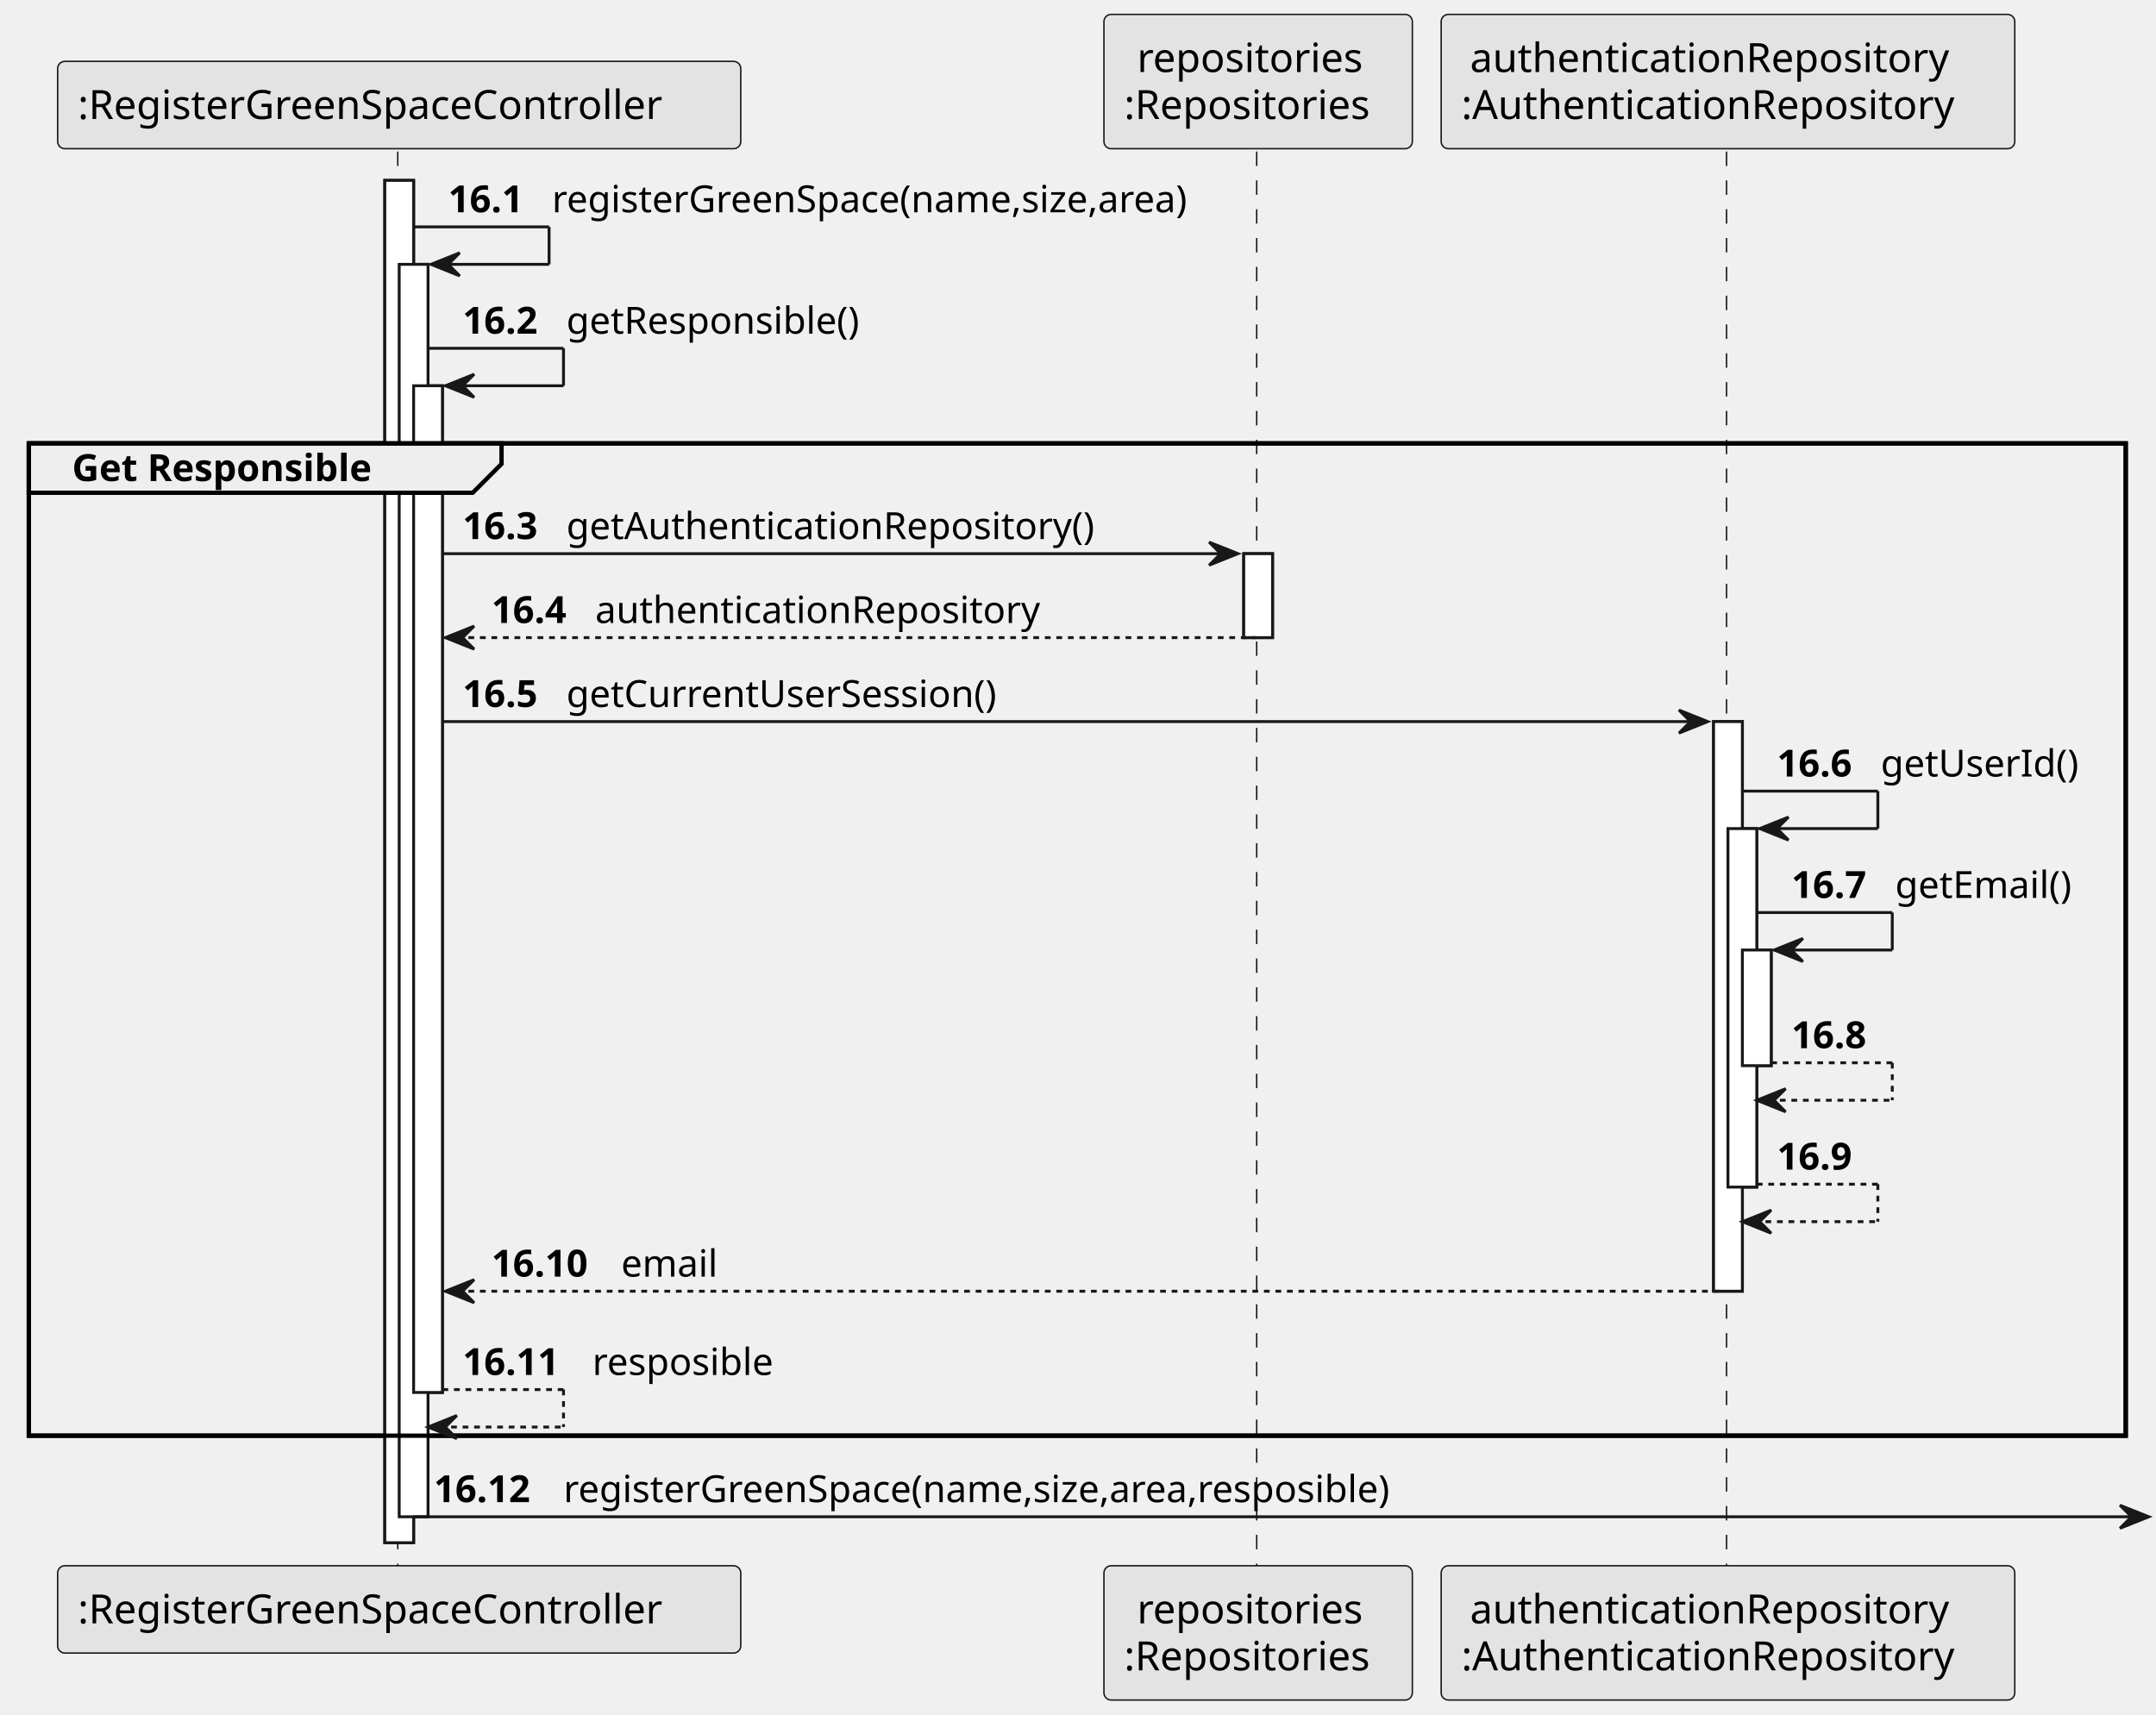
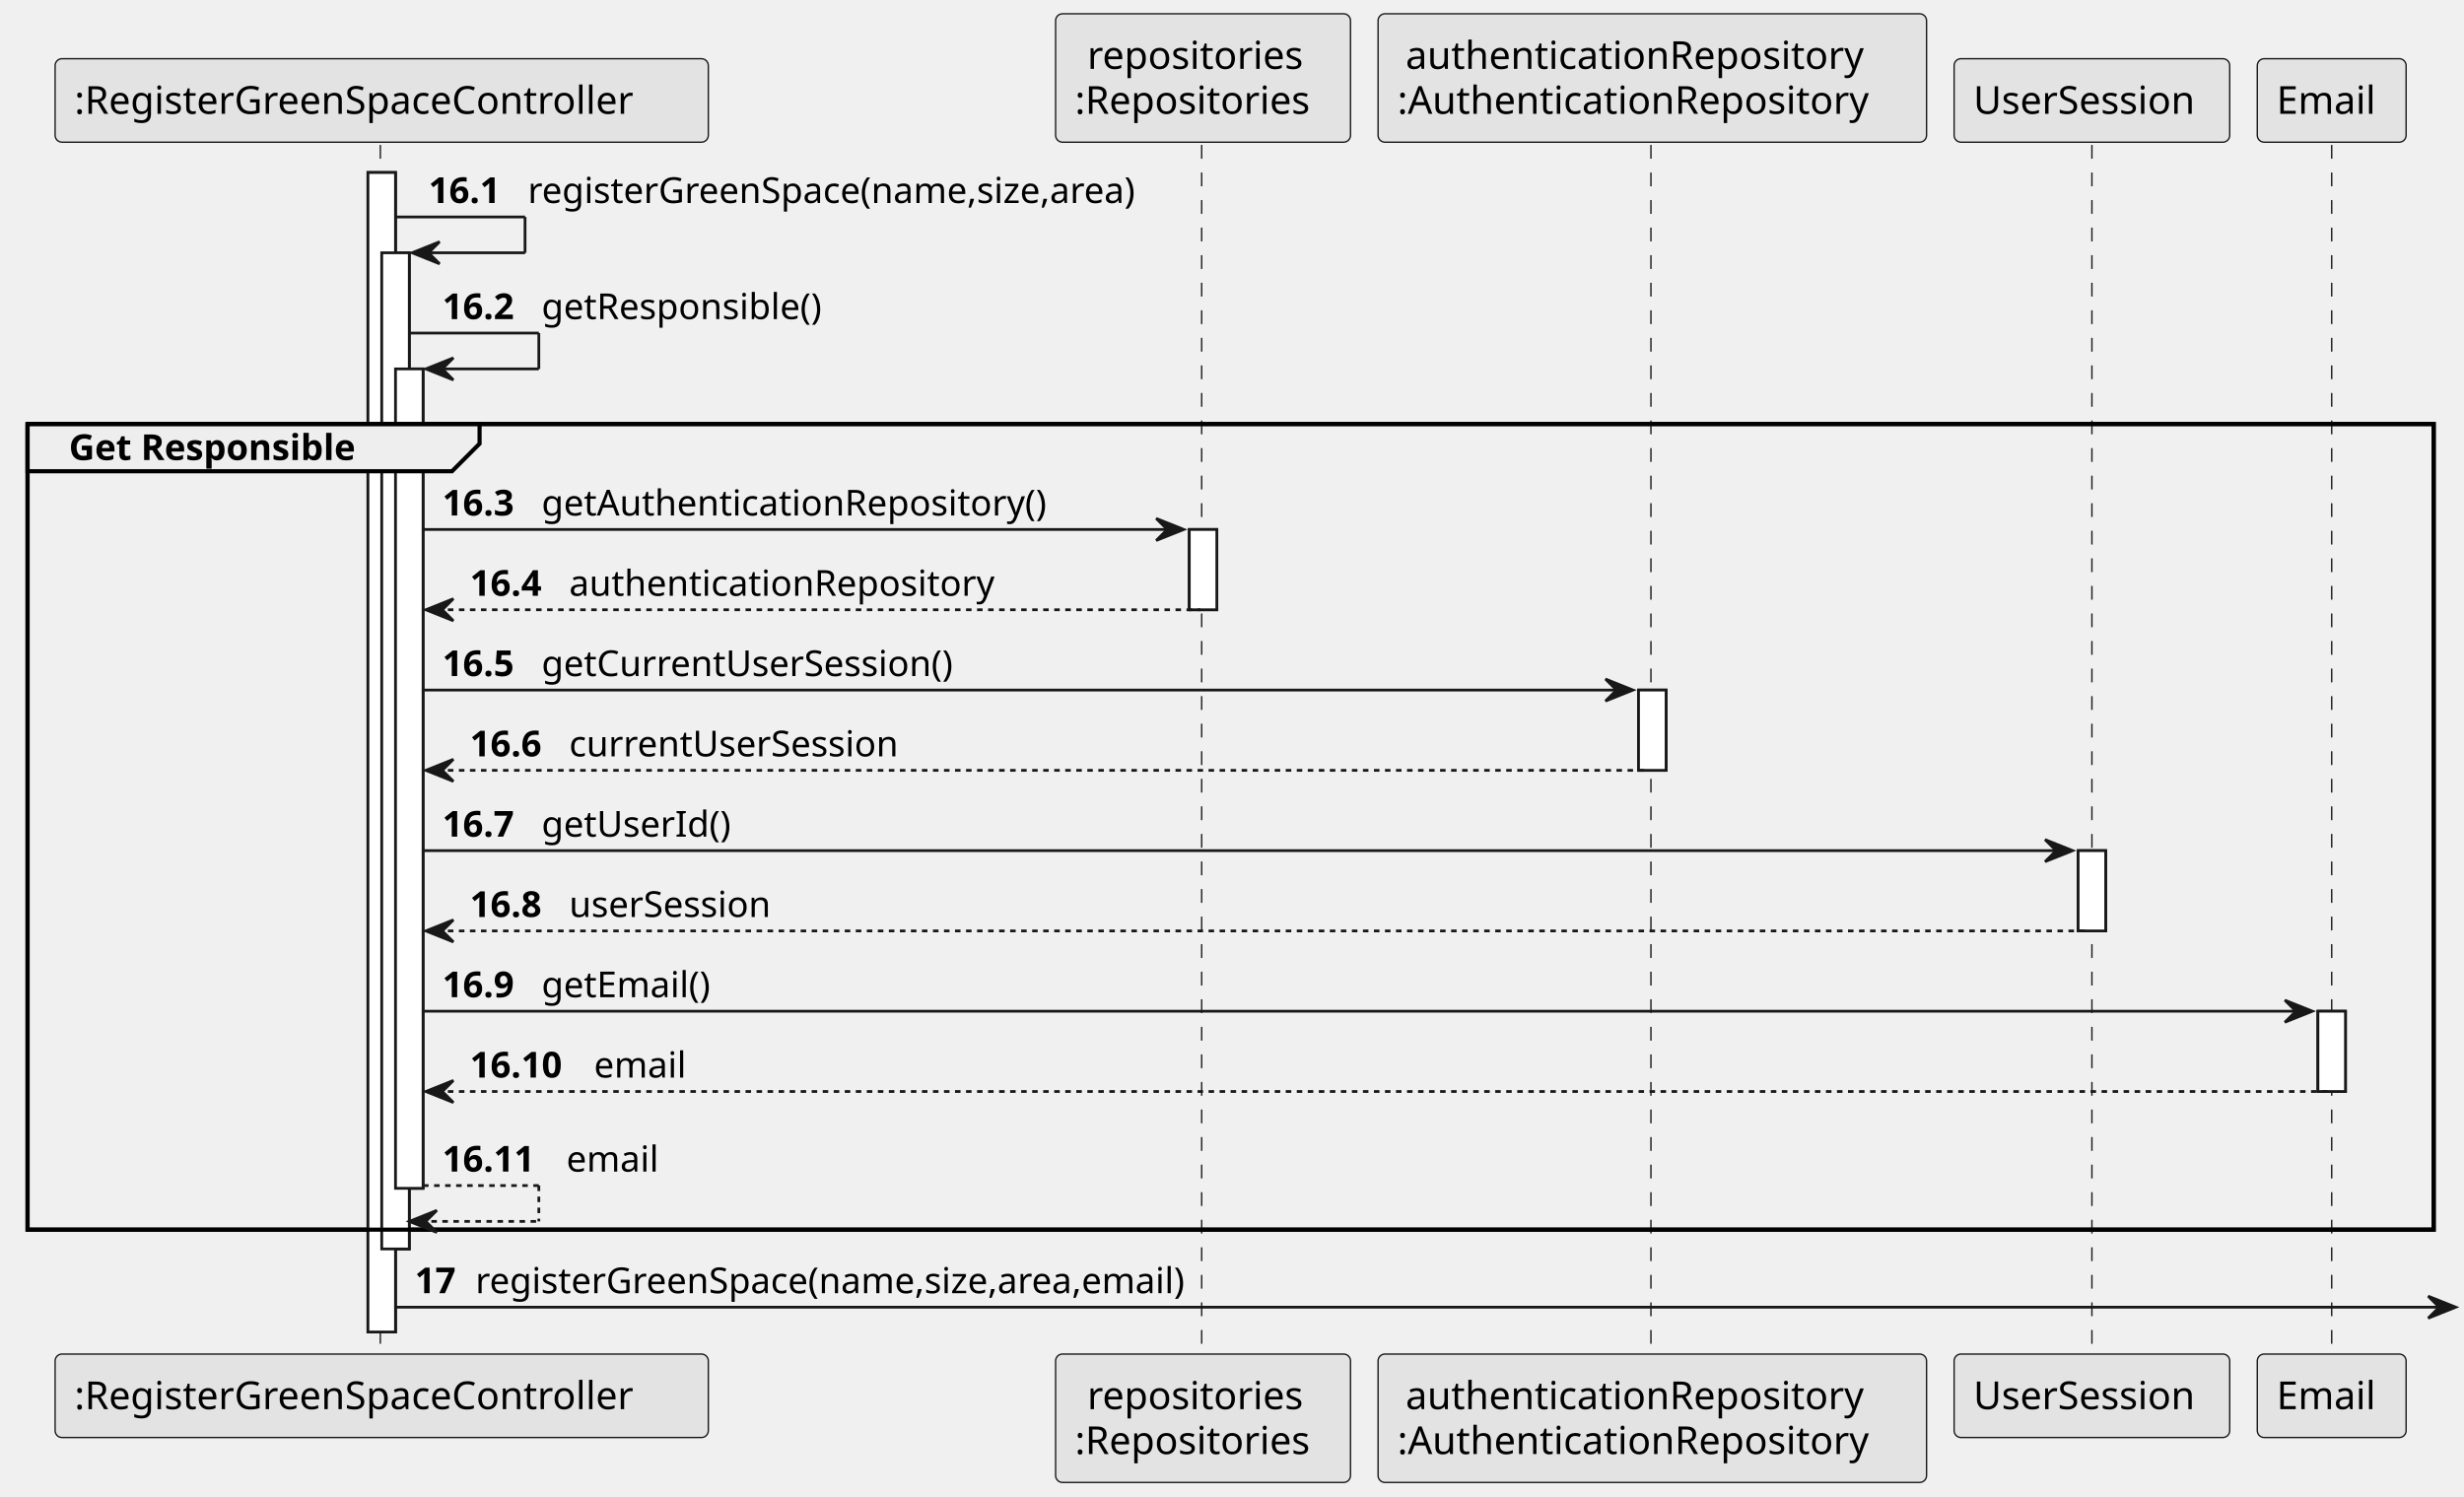
- <svg xmlns="http://www.w3.org/2000/svg" contentStyleType="text/css" height="595px" preserveAspectRatio="none" style="width:748px;height:595px;background:#FFFFFF;" version="1.1" viewBox="0 0 748 595" width="748px" zoomAndPan="magnify">
+ <svg xmlns="http://www.w3.org/2000/svg" contentStyleType="text/css" height="543px" preserveAspectRatio="none" style="width:894px;height:543px;background:#FFFFFF;" version="1.1" viewBox="0 0 894 543" width="894px" zoomAndPan="magnify">
  <defs />
  <g>
-     <rect fill="#FFFFFF" height="472.727" style="stroke:#181818;stroke-width:1.0;" width="10" x="133.5" y="62.594" />
-     <rect fill="#FFFFFF" height="434.594" style="stroke:#181818;stroke-width:1.0;" width="10" x="138.5" y="91.727" />
-     <rect fill="#FFFFFF" height="349.328" style="stroke:#181818;stroke-width:1.0;" width="10" x="143.5" y="133.859" />
+     <rect fill="#FFFFFF" height="420.727" style="stroke:#181818;stroke-width:1.0;" width="10" x="133.5" y="62.594" />
+     <rect fill="#FFFFFF" height="361.461" style="stroke:#181818;stroke-width:1.0;" width="10" x="138.5" y="91.727" />
+     <rect fill="#FFFFFF" height="297.328" style="stroke:#181818;stroke-width:1.0;" width="10" x="143.5" y="133.859" />
    <rect fill="#FFFFFF" height="29.133" style="stroke:#181818;stroke-width:1.0;" width="10" x="431.5" y="192.125" />
-     <rect fill="#FFFFFF" height="197.664" style="stroke:#181818;stroke-width:1.0;" width="10" x="594.5" y="250.391" />
-     <rect fill="#FFFFFF" height="124.398" style="stroke:#181818;stroke-width:1.0;" width="10" x="599.5" y="287.523" />
-     <rect fill="#FFFFFF" height="40.133" style="stroke:#181818;stroke-width:1.0;" width="10" x="604.5" y="329.656" />
-     <rect fill="none" height="344.328" style="stroke:#000000;stroke-width:1.5;" width="727.5" x="10" y="153.859" />
-     <line style="stroke:#181818;stroke-width:0.5;stroke-dasharray:5.0,5.0;" x1="138" x2="138" y1="52.594" y2="544.32" />
-     <line style="stroke:#181818;stroke-width:0.5;stroke-dasharray:5.0,5.0;" x1="436" x2="436" y1="52.594" y2="544.32" />
-     <line style="stroke:#181818;stroke-width:0.5;stroke-dasharray:5.0,5.0;" x1="599" x2="599" y1="52.594" y2="544.32" />
+     <rect fill="#FFFFFF" height="29.133" style="stroke:#181818;stroke-width:1.0;" width="10" x="594.5" y="250.391" />
+     <rect fill="#FFFFFF" height="29.133" style="stroke:#181818;stroke-width:1.0;" width="10" x="754" y="308.656" />
+     <rect fill="#FFFFFF" height="29.133" style="stroke:#181818;stroke-width:1.0;" width="10" x="841" y="366.922" />
+     <rect fill="none" height="292.328" style="stroke:#000000;stroke-width:1.5;" width="873" x="10" y="153.859" />
+     <line style="stroke:#181818;stroke-width:0.5;stroke-dasharray:5.0,5.0;" x1="138" x2="138" y1="52.594" y2="492.32" />
+     <line style="stroke:#181818;stroke-width:0.5;stroke-dasharray:5.0,5.0;" x1="436" x2="436" y1="52.594" y2="492.32" />
+     <line style="stroke:#181818;stroke-width:0.5;stroke-dasharray:5.0,5.0;" x1="599" x2="599" y1="52.594" y2="492.32" />
+     <line style="stroke:#181818;stroke-width:0.5;stroke-dasharray:5.0,5.0;" x1="759" x2="759" y1="52.594" y2="492.32" />
+     <line style="stroke:#181818;stroke-width:0.5;stroke-dasharray:5.0,5.0;" x1="846" x2="846" y1="52.594" y2="492.32" />
    <rect fill="#E3E3E3" height="30.297" rx="2.5" ry="2.5" style="stroke:#181818;stroke-width:0.5;" width="237" x="20" y="21.297" />
    <text fill="#000000" font-family="sans-serif" font-size="14" lengthAdjust="spacing" textLength="223" x="27" y="41.292">:RegisterGreenSpaceController</text>
-     <rect fill="#E3E3E3" height="30.297" rx="2.5" ry="2.5" style="stroke:#181818;stroke-width:0.5;" width="237" x="20" y="543.32" />
-     <text fill="#000000" font-family="sans-serif" font-size="14" lengthAdjust="spacing" textLength="223" x="27" y="563.315">:RegisterGreenSpaceController</text>
+     <rect fill="#E3E3E3" height="30.297" rx="2.5" ry="2.5" style="stroke:#181818;stroke-width:0.5;" width="237" x="20" y="491.32" />
+     <text fill="#000000" font-family="sans-serif" font-size="14" lengthAdjust="spacing" textLength="223" x="27" y="511.315">:RegisterGreenSpaceController</text>
    <rect fill="#E3E3E3" height="46.594" rx="2.5" ry="2.5" style="stroke:#181818;stroke-width:0.5;" width="107" x="383" y="5" />
    <text fill="#000000" font-family="sans-serif" font-size="14" lengthAdjust="spacing" textLength="84" x="394.5" y="24.995">repositories</text>
    <text fill="#000000" font-family="sans-serif" font-size="14" lengthAdjust="spacing" textLength="93" x="390" y="41.292">:Repositories</text>
-     <rect fill="#E3E3E3" height="46.594" rx="2.5" ry="2.5" style="stroke:#181818;stroke-width:0.5;" width="107" x="383" y="543.32" />
-     <text fill="#000000" font-family="sans-serif" font-size="14" lengthAdjust="spacing" textLength="84" x="394.5" y="563.315">repositories</text>
-     <text fill="#000000" font-family="sans-serif" font-size="14" lengthAdjust="spacing" textLength="93" x="390" y="579.612">:Repositories</text>
+     <rect fill="#E3E3E3" height="46.594" rx="2.5" ry="2.5" style="stroke:#181818;stroke-width:0.5;" width="107" x="383" y="491.32" />
+     <text fill="#000000" font-family="sans-serif" font-size="14" lengthAdjust="spacing" textLength="84" x="394.5" y="511.315">repositories</text>
+     <text fill="#000000" font-family="sans-serif" font-size="14" lengthAdjust="spacing" textLength="93" x="390" y="527.612">:Repositories</text>
    <rect fill="#E3E3E3" height="46.594" rx="2.5" ry="2.5" style="stroke:#181818;stroke-width:0.5;" width="199" x="500" y="5" />
    <text fill="#000000" font-family="sans-serif" font-size="14" lengthAdjust="spacing" textLength="179" x="510" y="24.995">authenticationRepository</text>
    <text fill="#000000" font-family="sans-serif" font-size="14" lengthAdjust="spacing" textLength="185" x="507" y="41.292">:AuthenticationRepository</text>
-     <rect fill="#E3E3E3" height="46.594" rx="2.5" ry="2.5" style="stroke:#181818;stroke-width:0.5;" width="199" x="500" y="543.32" />
-     <text fill="#000000" font-family="sans-serif" font-size="14" lengthAdjust="spacing" textLength="179" x="510" y="563.315">authenticationRepository</text>
-     <text fill="#000000" font-family="sans-serif" font-size="14" lengthAdjust="spacing" textLength="185" x="507" y="579.612">:AuthenticationRepository</text>
-     <rect fill="#FFFFFF" height="472.727" style="stroke:#181818;stroke-width:1.0;" width="10" x="133.5" y="62.594" />
-     <rect fill="#FFFFFF" height="434.594" style="stroke:#181818;stroke-width:1.0;" width="10" x="138.5" y="91.727" />
-     <rect fill="#FFFFFF" height="349.328" style="stroke:#181818;stroke-width:1.0;" width="10" x="143.5" y="133.859" />
+     <rect fill="#E3E3E3" height="46.594" rx="2.5" ry="2.5" style="stroke:#181818;stroke-width:0.5;" width="199" x="500" y="491.32" />
+     <text fill="#000000" font-family="sans-serif" font-size="14" lengthAdjust="spacing" textLength="179" x="510" y="511.315">authenticationRepository</text>
+     <text fill="#000000" font-family="sans-serif" font-size="14" lengthAdjust="spacing" textLength="185" x="507" y="527.612">:AuthenticationRepository</text>
+     <rect fill="#E3E3E3" height="30.297" rx="2.5" ry="2.5" style="stroke:#181818;stroke-width:0.5;" width="100" x="709" y="21.297" />
+     <text fill="#000000" font-family="sans-serif" font-size="14" lengthAdjust="spacing" textLength="86" x="716" y="41.292">UserSession</text>
+     <rect fill="#E3E3E3" height="30.297" rx="2.5" ry="2.5" style="stroke:#181818;stroke-width:0.5;" width="100" x="709" y="491.32" />
+     <text fill="#000000" font-family="sans-serif" font-size="14" lengthAdjust="spacing" textLength="86" x="716" y="511.315">UserSession</text>
+     <rect fill="#E3E3E3" height="30.297" rx="2.5" ry="2.5" style="stroke:#181818;stroke-width:0.5;" width="54" x="819" y="21.297" />
+     <text fill="#000000" font-family="sans-serif" font-size="14" lengthAdjust="spacing" textLength="40" x="826" y="41.292">Email</text>
+     <rect fill="#E3E3E3" height="30.297" rx="2.5" ry="2.5" style="stroke:#181818;stroke-width:0.5;" width="54" x="819" y="491.32" />
+     <text fill="#000000" font-family="sans-serif" font-size="14" lengthAdjust="spacing" textLength="40" x="826" y="511.315">Email</text>
+     <rect fill="#FFFFFF" height="420.727" style="stroke:#181818;stroke-width:1.0;" width="10" x="133.5" y="62.594" />
+     <rect fill="#FFFFFF" height="361.461" style="stroke:#181818;stroke-width:1.0;" width="10" x="138.5" y="91.727" />
+     <rect fill="#FFFFFF" height="297.328" style="stroke:#181818;stroke-width:1.0;" width="10" x="143.5" y="133.859" />
    <rect fill="#FFFFFF" height="29.133" style="stroke:#181818;stroke-width:1.0;" width="10" x="431.5" y="192.125" />
-     <rect fill="#FFFFFF" height="197.664" style="stroke:#181818;stroke-width:1.0;" width="10" x="594.5" y="250.391" />
-     <rect fill="#FFFFFF" height="124.398" style="stroke:#181818;stroke-width:1.0;" width="10" x="599.5" y="287.523" />
-     <rect fill="#FFFFFF" height="40.133" style="stroke:#181818;stroke-width:1.0;" width="10" x="604.5" y="329.656" />
+     <rect fill="#FFFFFF" height="29.133" style="stroke:#181818;stroke-width:1.0;" width="10" x="594.5" y="250.391" />
+     <rect fill="#FFFFFF" height="29.133" style="stroke:#181818;stroke-width:1.0;" width="10" x="754" y="308.656" />
+     <rect fill="#FFFFFF" height="29.133" style="stroke:#181818;stroke-width:1.0;" width="10" x="841" y="366.922" />
    <line style="stroke:#181818;stroke-width:1.0;" x1="143.5" x2="190.5" y1="78.727" y2="78.727" />
    <line style="stroke:#181818;stroke-width:1.0;" x1="190.5" x2="190.5" y1="78.727" y2="91.727" />
    <line style="stroke:#181818;stroke-width:1.0;" x1="149.5" x2="190.5" y1="91.727" y2="91.727" />
    <polygon fill="#181818" points="159.5,87.727,149.5,91.727,159.5,95.727,155.5,91.727" style="stroke:#181818;stroke-width:1.0;" />
    <text fill="#000000" font-family="sans-serif" font-size="13" font-weight="bold" lengthAdjust="spacing" textLength="32" x="155.5" y="73.661">16.1</text>
    <text fill="#000000" font-family="sans-serif" font-size="13" lengthAdjust="spacing" textLength="238" x="191.5" y="73.661">registerGreenSpace(name,size,area)</text>
    <line style="stroke:#181818;stroke-width:1.0;" x1="148.5" x2="195.5" y1="120.859" y2="120.859" />
    <line style="stroke:#181818;stroke-width:1.0;" x1="195.5" x2="195.5" y1="120.859" y2="133.859" />
    <line style="stroke:#181818;stroke-width:1.0;" x1="154.5" x2="195.5" y1="133.859" y2="133.859" />
    <polygon fill="#181818" points="164.5,129.859,154.5,133.859,164.5,137.859,160.5,133.859" style="stroke:#181818;stroke-width:1.0;" />
    <text fill="#000000" font-family="sans-serif" font-size="13" font-weight="bold" lengthAdjust="spacing" textLength="32" x="160.5" y="115.793">16.2</text>
    <text fill="#000000" font-family="sans-serif" font-size="13" lengthAdjust="spacing" textLength="110" x="196.5" y="115.793">getResponsible()</text>
    <path d="M10,153.859 L174,153.859 L174,160.992 L164,170.992 L10,170.992 L10,153.859 " fill="#EEEEEE" style="stroke:#000000;stroke-width:1.5;" />
-     <rect fill="none" height="344.328" style="stroke:#000000;stroke-width:1.5;" width="727.5" x="10" y="153.859" />
+     <rect fill="none" height="292.328" style="stroke:#000000;stroke-width:1.5;" width="873" x="10" y="153.859" />
    <text fill="#000000" font-family="sans-serif" font-size="13" font-weight="bold" lengthAdjust="spacing" textLength="119" x="25" y="166.926">Get Responsible</text>
    <polygon fill="#181818" points="419.5,188.125,429.5,192.125,419.5,196.125,423.5,192.125" style="stroke:#181818;stroke-width:1.0;" />
    <line style="stroke:#181818;stroke-width:1.0;" x1="153.5" x2="425.5" y1="192.125" y2="192.125" />
    <text fill="#000000" font-family="sans-serif" font-size="13" font-weight="bold" lengthAdjust="spacing" textLength="32" x="160.5" y="187.059">16.3</text>
    <text fill="#000000" font-family="sans-serif" font-size="13" lengthAdjust="spacing" textLength="196" x="196.5" y="187.059">getAuthenticationRepository()</text>
    <polygon fill="#181818" points="164.5,217.258,154.5,221.258,164.5,225.258,160.5,221.258" style="stroke:#181818;stroke-width:1.0;" />
    <line style="stroke:#181818;stroke-width:1.0;stroke-dasharray:2.0,2.0;" x1="158.5" x2="435.5" y1="221.258" y2="221.258" />
    <text fill="#000000" font-family="sans-serif" font-size="13" font-weight="bold" lengthAdjust="spacing" textLength="32" x="170.5" y="216.192">16.4</text>
    <text fill="#000000" font-family="sans-serif" font-size="13" lengthAdjust="spacing" textLength="164" x="206.5" y="216.192">authenticationRepository</text>
    <polygon fill="#181818" points="582.5,246.391,592.5,250.391,582.5,254.391,586.5,250.391" style="stroke:#181818;stroke-width:1.0;" />
    <line style="stroke:#181818;stroke-width:1.0;" x1="153.5" x2="588.5" y1="250.391" y2="250.391" />
    <text fill="#000000" font-family="sans-serif" font-size="13" font-weight="bold" lengthAdjust="spacing" textLength="32" x="160.5" y="245.325">16.5</text>
    <text fill="#000000" font-family="sans-serif" font-size="13" lengthAdjust="spacing" textLength="159" x="196.5" y="245.325">getCurrentUserSession()</text>
-     <line style="stroke:#181818;stroke-width:1.0;" x1="604.5" x2="651.5" y1="274.523" y2="274.523" />
-     <line style="stroke:#181818;stroke-width:1.0;" x1="651.5" x2="651.5" y1="274.523" y2="287.523" />
-     <line style="stroke:#181818;stroke-width:1.0;" x1="610.5" x2="651.5" y1="287.523" y2="287.523" />
-     <polygon fill="#181818" points="620.5,283.523,610.5,287.523,620.5,291.523,616.5,287.523" style="stroke:#181818;stroke-width:1.0;" />
-     <text fill="#000000" font-family="sans-serif" font-size="13" font-weight="bold" lengthAdjust="spacing" textLength="32" x="616.5" y="269.457">16.6</text>
-     <text fill="#000000" font-family="sans-serif" font-size="13" lengthAdjust="spacing" textLength="73" x="652.5" y="269.457">getUserId()</text>
-     <line style="stroke:#181818;stroke-width:1.0;" x1="609.5" x2="656.5" y1="316.656" y2="316.656" />
-     <line style="stroke:#181818;stroke-width:1.0;" x1="656.5" x2="656.5" y1="316.656" y2="329.656" />
-     <line style="stroke:#181818;stroke-width:1.0;" x1="615.5" x2="656.5" y1="329.656" y2="329.656" />
-     <polygon fill="#181818" points="625.5,325.656,615.5,329.656,625.5,333.656,621.5,329.656" style="stroke:#181818;stroke-width:1.0;" />
-     <text fill="#000000" font-family="sans-serif" font-size="13" font-weight="bold" lengthAdjust="spacing" textLength="32" x="621.5" y="311.59">16.7</text>
-     <text fill="#000000" font-family="sans-serif" font-size="13" lengthAdjust="spacing" textLength="68" x="657.5" y="311.59">getEmail()</text>
-     <line style="stroke:#181818;stroke-width:1.0;stroke-dasharray:2.0,2.0;" x1="614.5" x2="656.5" y1="368.789" y2="368.789" />
-     <line style="stroke:#181818;stroke-width:1.0;stroke-dasharray:2.0,2.0;" x1="656.5" x2="656.5" y1="368.789" y2="381.789" />
-     <line style="stroke:#181818;stroke-width:1.0;stroke-dasharray:2.0,2.0;" x1="609.5" x2="656.5" y1="381.789" y2="381.789" />
-     <polygon fill="#181818" points="619.5,377.789,609.5,381.789,619.5,385.789,615.5,381.789" style="stroke:#181818;stroke-width:1.0;" />
-     <text fill="#000000" font-family="sans-serif" font-size="13" font-weight="bold" lengthAdjust="spacing" textLength="32" x="621.5" y="363.723">16.8</text>
-     <text fill="#000000" font-family="sans-serif" font-size="13" lengthAdjust="spacing" textLength="4" x="657.5" y="363.723"> </text>
-     <line style="stroke:#181818;stroke-width:1.0;stroke-dasharray:2.0,2.0;" x1="609.5" x2="651.5" y1="410.922" y2="410.922" />
-     <line style="stroke:#181818;stroke-width:1.0;stroke-dasharray:2.0,2.0;" x1="651.5" x2="651.5" y1="410.922" y2="423.922" />
-     <line style="stroke:#181818;stroke-width:1.0;stroke-dasharray:2.0,2.0;" x1="604.5" x2="651.5" y1="423.922" y2="423.922" />
-     <polygon fill="#181818" points="614.5,419.922,604.5,423.922,614.5,427.922,610.5,423.922" style="stroke:#181818;stroke-width:1.0;" />
-     <text fill="#000000" font-family="sans-serif" font-size="13" font-weight="bold" lengthAdjust="spacing" textLength="32" x="616.5" y="405.856">16.9</text>
-     <text fill="#000000" font-family="sans-serif" font-size="13" lengthAdjust="spacing" textLength="4" x="652.5" y="405.856"> </text>
-     <polygon fill="#181818" points="164.5,444.055,154.5,448.055,164.5,452.055,160.5,448.055" style="stroke:#181818;stroke-width:1.0;" />
-     <line style="stroke:#181818;stroke-width:1.0;stroke-dasharray:2.0,2.0;" x1="158.5" x2="598.5" y1="448.055" y2="448.055" />
-     <text fill="#000000" font-family="sans-serif" font-size="13" font-weight="bold" lengthAdjust="spacing" textLength="41" x="170.5" y="442.989">16.10</text>
-     <text fill="#000000" font-family="sans-serif" font-size="13" lengthAdjust="spacing" textLength="37" x="215.5" y="442.989">email</text>
-     <line style="stroke:#181818;stroke-width:1.0;stroke-dasharray:2.0,2.0;" x1="153.5" x2="195.5" y1="482.188" y2="482.188" />
-     <line style="stroke:#181818;stroke-width:1.0;stroke-dasharray:2.0,2.0;" x1="195.5" x2="195.5" y1="482.188" y2="495.188" />
-     <line style="stroke:#181818;stroke-width:1.0;stroke-dasharray:2.0,2.0;" x1="148.5" x2="195.5" y1="495.188" y2="495.188" />
-     <polygon fill="#181818" points="158.5,491.188,148.5,495.188,158.5,499.188,154.5,495.188" style="stroke:#181818;stroke-width:1.0;" />
-     <text fill="#000000" font-family="sans-serif" font-size="13" font-weight="bold" lengthAdjust="spacing" textLength="41" x="160.5" y="477.122">16.11</text>
-     <text fill="#000000" font-family="sans-serif" font-size="13" lengthAdjust="spacing" textLength="67" x="205.5" y="477.122">resposible</text>
-     <polygon fill="#181818" points="735.5,522.32,745.5,526.32,735.5,530.32,739.5,526.32" style="stroke:#181818;stroke-width:1.0;" />
-     <line style="stroke:#181818;stroke-width:1.0;" x1="143.5" x2="741.5" y1="526.32" y2="526.32" />
-     <text fill="#000000" font-family="sans-serif" font-size="13" font-weight="bold" lengthAdjust="spacing" textLength="41" x="150.5" y="521.254">16.12</text>
-     <text fill="#000000" font-family="sans-serif" font-size="13" lengthAdjust="spacing" textLength="309" x="195.5" y="521.254">registerGreenSpace(name,size,area,resposible)</text>
+     <polygon fill="#181818" points="164.5,275.523,154.5,279.523,164.5,283.523,160.5,279.523" style="stroke:#181818;stroke-width:1.0;" />
+     <line style="stroke:#181818;stroke-width:1.0;stroke-dasharray:2.0,2.0;" x1="158.5" x2="598.5" y1="279.523" y2="279.523" />
+     <text fill="#000000" font-family="sans-serif" font-size="13" font-weight="bold" lengthAdjust="spacing" textLength="32" x="170.5" y="274.457">16.6</text>
+     <text fill="#000000" font-family="sans-serif" font-size="13" lengthAdjust="spacing" textLength="126" x="206.5" y="274.457">currentUserSession</text>
+     <polygon fill="#181818" points="742,304.656,752,308.656,742,312.656,746,308.656" style="stroke:#181818;stroke-width:1.0;" />
+     <line style="stroke:#181818;stroke-width:1.0;" x1="153.5" x2="748" y1="308.656" y2="308.656" />
+     <text fill="#000000" font-family="sans-serif" font-size="13" font-weight="bold" lengthAdjust="spacing" textLength="32" x="160.5" y="303.59">16.7</text>
+     <text fill="#000000" font-family="sans-serif" font-size="13" lengthAdjust="spacing" textLength="73" x="196.5" y="303.59">getUserId()</text>
+     <polygon fill="#181818" points="164.5,333.789,154.5,337.789,164.5,341.789,160.5,337.789" style="stroke:#181818;stroke-width:1.0;" />
+     <line style="stroke:#181818;stroke-width:1.0;stroke-dasharray:2.0,2.0;" x1="158.5" x2="758" y1="337.789" y2="337.789" />
+     <text fill="#000000" font-family="sans-serif" font-size="13" font-weight="bold" lengthAdjust="spacing" textLength="32" x="170.5" y="332.723">16.8</text>
+     <text fill="#000000" font-family="sans-serif" font-size="13" lengthAdjust="spacing" textLength="78" x="206.5" y="332.723">userSession</text>
+     <polygon fill="#181818" points="829,362.922,839,366.922,829,370.922,833,366.922" style="stroke:#181818;stroke-width:1.0;" />
+     <line style="stroke:#181818;stroke-width:1.0;" x1="153.5" x2="835" y1="366.922" y2="366.922" />
+     <text fill="#000000" font-family="sans-serif" font-size="13" font-weight="bold" lengthAdjust="spacing" textLength="32" x="160.5" y="361.856">16.9</text>
+     <text fill="#000000" font-family="sans-serif" font-size="13" lengthAdjust="spacing" textLength="68" x="196.5" y="361.856">getEmail()</text>
+     <polygon fill="#181818" points="164.5,392.055,154.5,396.055,164.5,400.055,160.5,396.055" style="stroke:#181818;stroke-width:1.0;" />
+     <line style="stroke:#181818;stroke-width:1.0;stroke-dasharray:2.0,2.0;" x1="158.5" x2="845" y1="396.055" y2="396.055" />
+     <text fill="#000000" font-family="sans-serif" font-size="13" font-weight="bold" lengthAdjust="spacing" textLength="41" x="170.5" y="390.989">16.10</text>
+     <text fill="#000000" font-family="sans-serif" font-size="13" lengthAdjust="spacing" textLength="37" x="215.5" y="390.989">email</text>
+     <line style="stroke:#181818;stroke-width:1.0;stroke-dasharray:2.0,2.0;" x1="153.5" x2="195.5" y1="430.188" y2="430.188" />
+     <line style="stroke:#181818;stroke-width:1.0;stroke-dasharray:2.0,2.0;" x1="195.5" x2="195.5" y1="430.188" y2="443.188" />
+     <line style="stroke:#181818;stroke-width:1.0;stroke-dasharray:2.0,2.0;" x1="148.5" x2="195.5" y1="443.188" y2="443.188" />
+     <polygon fill="#181818" points="158.5,439.188,148.5,443.188,158.5,447.188,154.5,443.188" style="stroke:#181818;stroke-width:1.0;" />
+     <text fill="#000000" font-family="sans-serif" font-size="13" font-weight="bold" lengthAdjust="spacing" textLength="41" x="160.5" y="425.122">16.11</text>
+     <text fill="#000000" font-family="sans-serif" font-size="13" lengthAdjust="spacing" textLength="37" x="205.5" y="425.122">email</text>
+     <polygon fill="#181818" points="881,470.32,891,474.32,881,478.32,885,474.32" style="stroke:#181818;stroke-width:1.0;" />
+     <line style="stroke:#181818;stroke-width:1.0;" x1="143.5" x2="887" y1="474.32" y2="474.32" />
+     <text fill="#000000" font-family="sans-serif" font-size="13" font-weight="bold" lengthAdjust="spacing" textLength="18" x="150.5" y="469.254">17</text>
+     <text fill="#000000" font-family="sans-serif" font-size="13" lengthAdjust="spacing" textLength="279" x="172.5" y="469.254">registerGreenSpace(name,size,area,email)</text>
  </g>
</svg>
